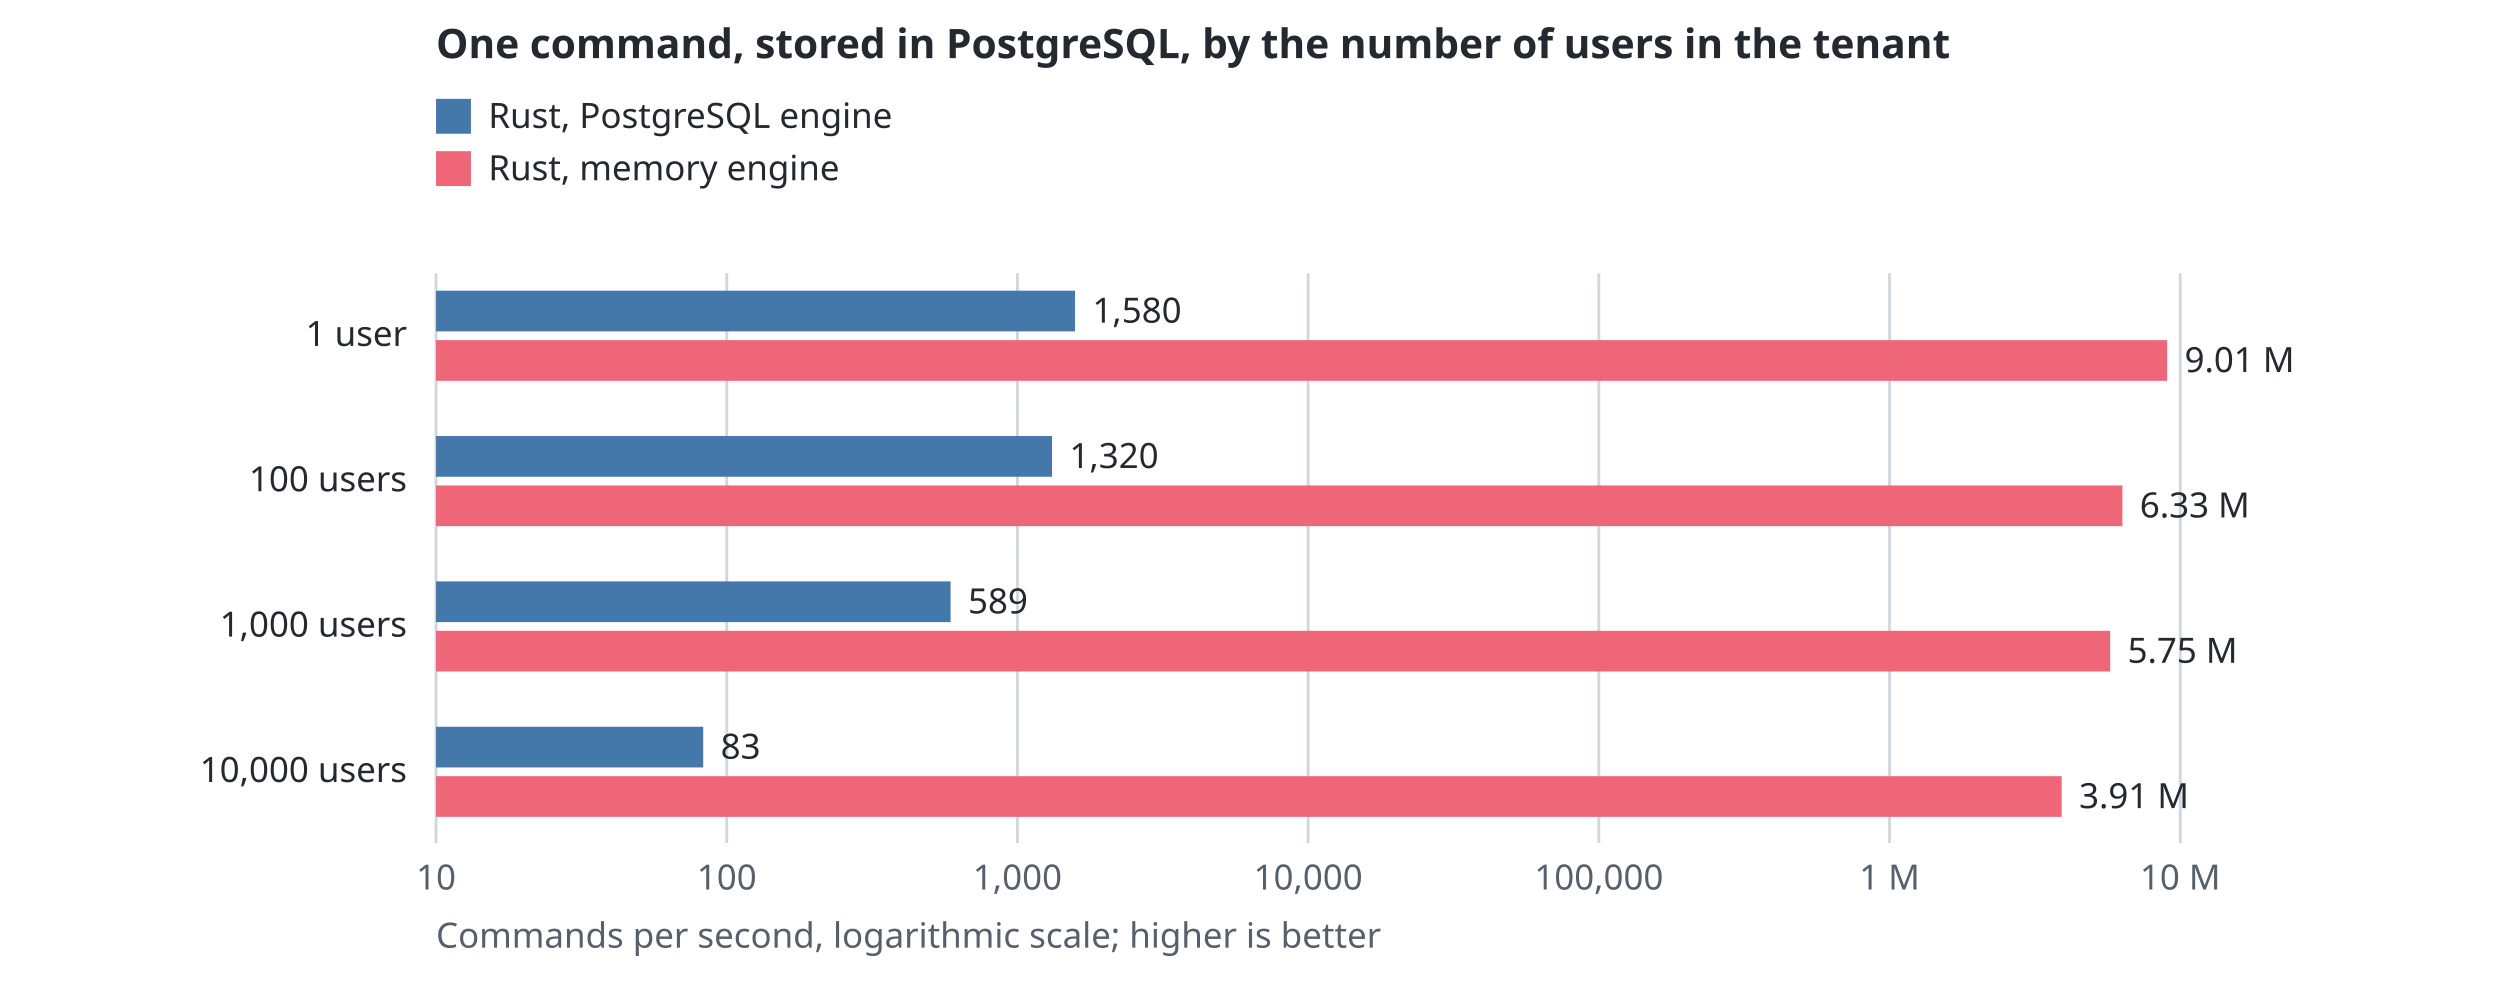
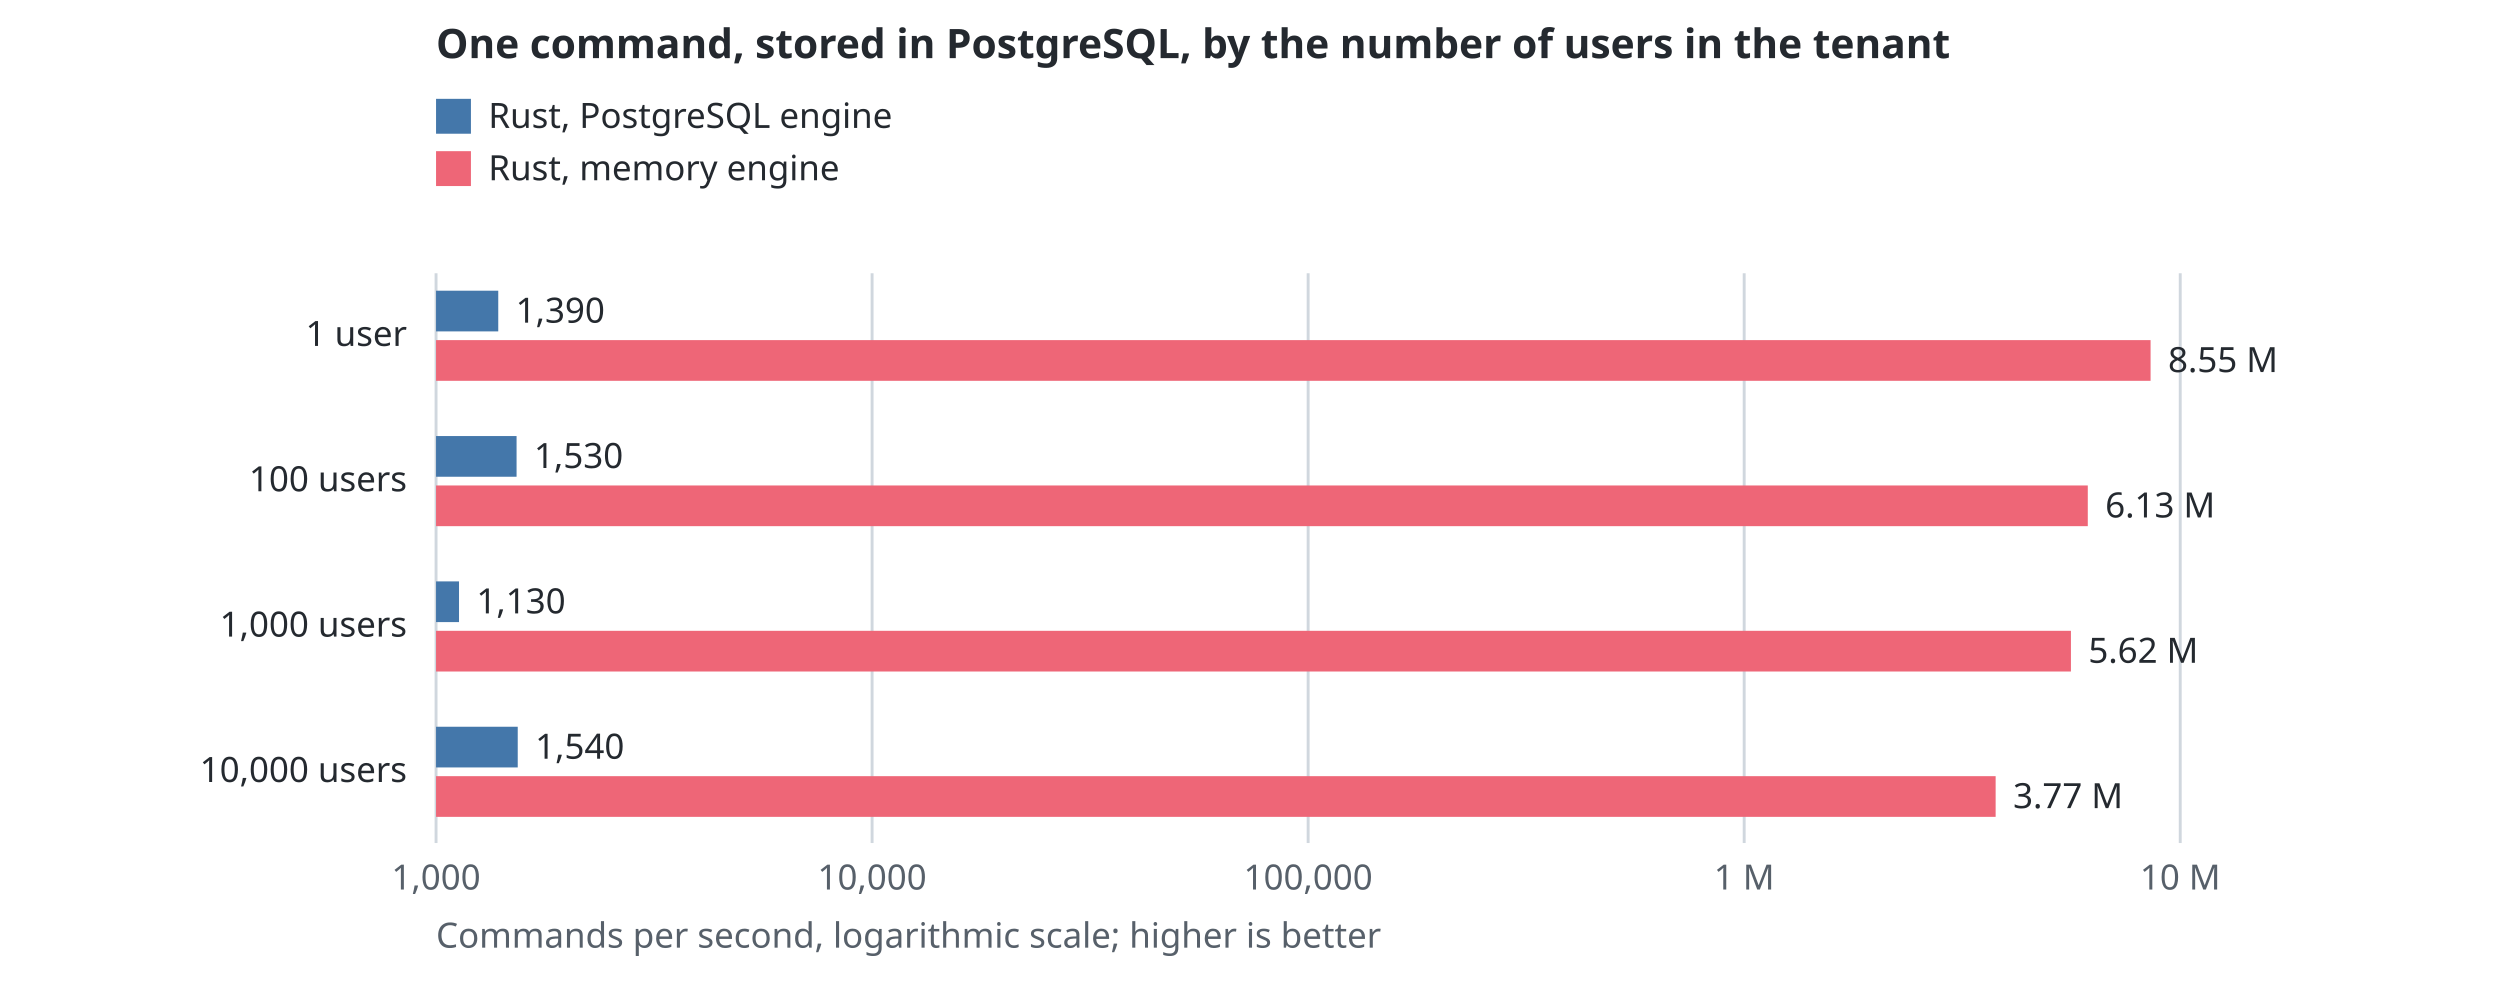
<svg xmlns="http://www.w3.org/2000/svg" viewBox="0 0 860 338" width="860" height="338" role="img">
  <style>text{font-family:system-ui,sans-serif;font-size:12px;fill:#24292f}.title{font-size:14px;font-weight:600}.grid{stroke:#d0d7de}.axis{fill:#57606a}@media(prefers-color-scheme:dark){text{fill:#e6edf3}.grid{stroke:#30363d}.axis{fill:#8b949e}}</style>
  <text class="title" x="150" y="20">One command, stored in PostgreSQL, by the number of users in the tenant</text>
  <rect x="150" y="34" width="12" height="12" fill="#4477aa" />
  <text x="168" y="44">Rust, PostgreSQL engine</text>
  <rect x="150" y="52" width="12" height="12" fill="#ee6677" />
  <text x="168" y="62">Rust, memory engine</text>
  <line class="grid" x1="150.0" y1="94" x2="150.0" y2="290" />
-   <text class="axis" x="150.0" y="306" text-anchor="middle">10</text>
-   <line class="grid" x1="250.0" y1="94" x2="250.0" y2="290" />
-   <text class="axis" x="250.0" y="306" text-anchor="middle">100</text>
-   <line class="grid" x1="350.0" y1="94" x2="350.0" y2="290" />
-   <text class="axis" x="350.0" y="306" text-anchor="middle">1,000</text>
+   <text class="axis" x="150.0" y="306" text-anchor="middle">1,000</text>
+   <line class="grid" x1="300.0" y1="94" x2="300.0" y2="290" />
+   <text class="axis" x="300.0" y="306" text-anchor="middle">10,000</text>
  <line class="grid" x1="450.0" y1="94" x2="450.0" y2="290" />
-   <text class="axis" x="450.0" y="306" text-anchor="middle">10,000</text>
-   <line class="grid" x1="550.0" y1="94" x2="550.0" y2="290" />
-   <text class="axis" x="550.0" y="306" text-anchor="middle">100,000</text>
-   <line class="grid" x1="650.0" y1="94" x2="650.0" y2="290" />
-   <text class="axis" x="650.0" y="306" text-anchor="middle">1 M</text>
+   <text class="axis" x="450.0" y="306" text-anchor="middle">100,000</text>
+   <line class="grid" x1="600.0" y1="94" x2="600.0" y2="290" />
+   <text class="axis" x="600.0" y="306" text-anchor="middle">1 M</text>
  <line class="grid" x1="750.0" y1="94" x2="750.0" y2="290" />
  <text class="axis" x="750.0" y="306" text-anchor="middle">10 M</text>
  <text class="axis" x="150" y="326">Commands per second, logarithmic scale; higher is better</text>
-   <rect x="150" y="100" width="219.8" height="14" fill="#4477aa" />
-   <text x="375.8" y="111">1,580</text>
-   <rect x="150" y="117" width="595.5" height="14" fill="#ee6677" />
-   <text x="751.5" y="128">9.01 M</text>
+   <rect x="150" y="100" width="21.4" height="14" fill="#4477aa" />
+   <text x="177.4" y="111">1,390</text>
+   <rect x="150" y="117" width="589.8" height="14" fill="#ee6677" />
+   <text x="745.8" y="128">8.55 M</text>
  <text x="140" y="119" text-anchor="end">1 user</text>
-   <rect x="150" y="150" width="211.9" height="14" fill="#4477aa" />
-   <text x="367.9" y="161">1,320</text>
-   <rect x="150" y="167" width="580.1" height="14" fill="#ee6677" />
-   <text x="736.1" y="178">6.33 M</text>
+   <rect x="150" y="150" width="27.7" height="14" fill="#4477aa" />
+   <text x="183.7" y="161">1,530</text>
+   <rect x="150" y="167" width="568.2" height="14" fill="#ee6677" />
+   <text x="724.2" y="178">6.13 M</text>
  <text x="140" y="169" text-anchor="end">100 users</text>
-   <rect x="150" y="200" width="177.0" height="14" fill="#4477aa" />
-   <text x="333.0" y="211">589</text>
-   <rect x="150" y="217" width="575.9" height="14" fill="#ee6677" />
-   <text x="731.9" y="228">5.75 M</text>
+   <rect x="150" y="200" width="7.9" height="14" fill="#4477aa" />
+   <text x="163.9" y="211">1,130</text>
+   <rect x="150" y="217" width="562.4" height="14" fill="#ee6677" />
+   <text x="718.4" y="228">5.62 M</text>
  <text x="140" y="219" text-anchor="end">1,000 users</text>
-   <rect x="150" y="250" width="91.9" height="14" fill="#4477aa" />
-   <text x="247.9" y="261">83</text>
-   <rect x="150" y="267" width="559.2" height="14" fill="#ee6677" />
-   <text x="715.2" y="278">3.91 M</text>
+   <rect x="150" y="250" width="28.1" height="14" fill="#4477aa" />
+   <text x="184.1" y="261">1,540</text>
+   <rect x="150" y="267" width="536.5" height="14" fill="#ee6677" />
+   <text x="692.5" y="278">3.77 M</text>
  <text x="140" y="269" text-anchor="end">10,000 users</text>
</svg>
